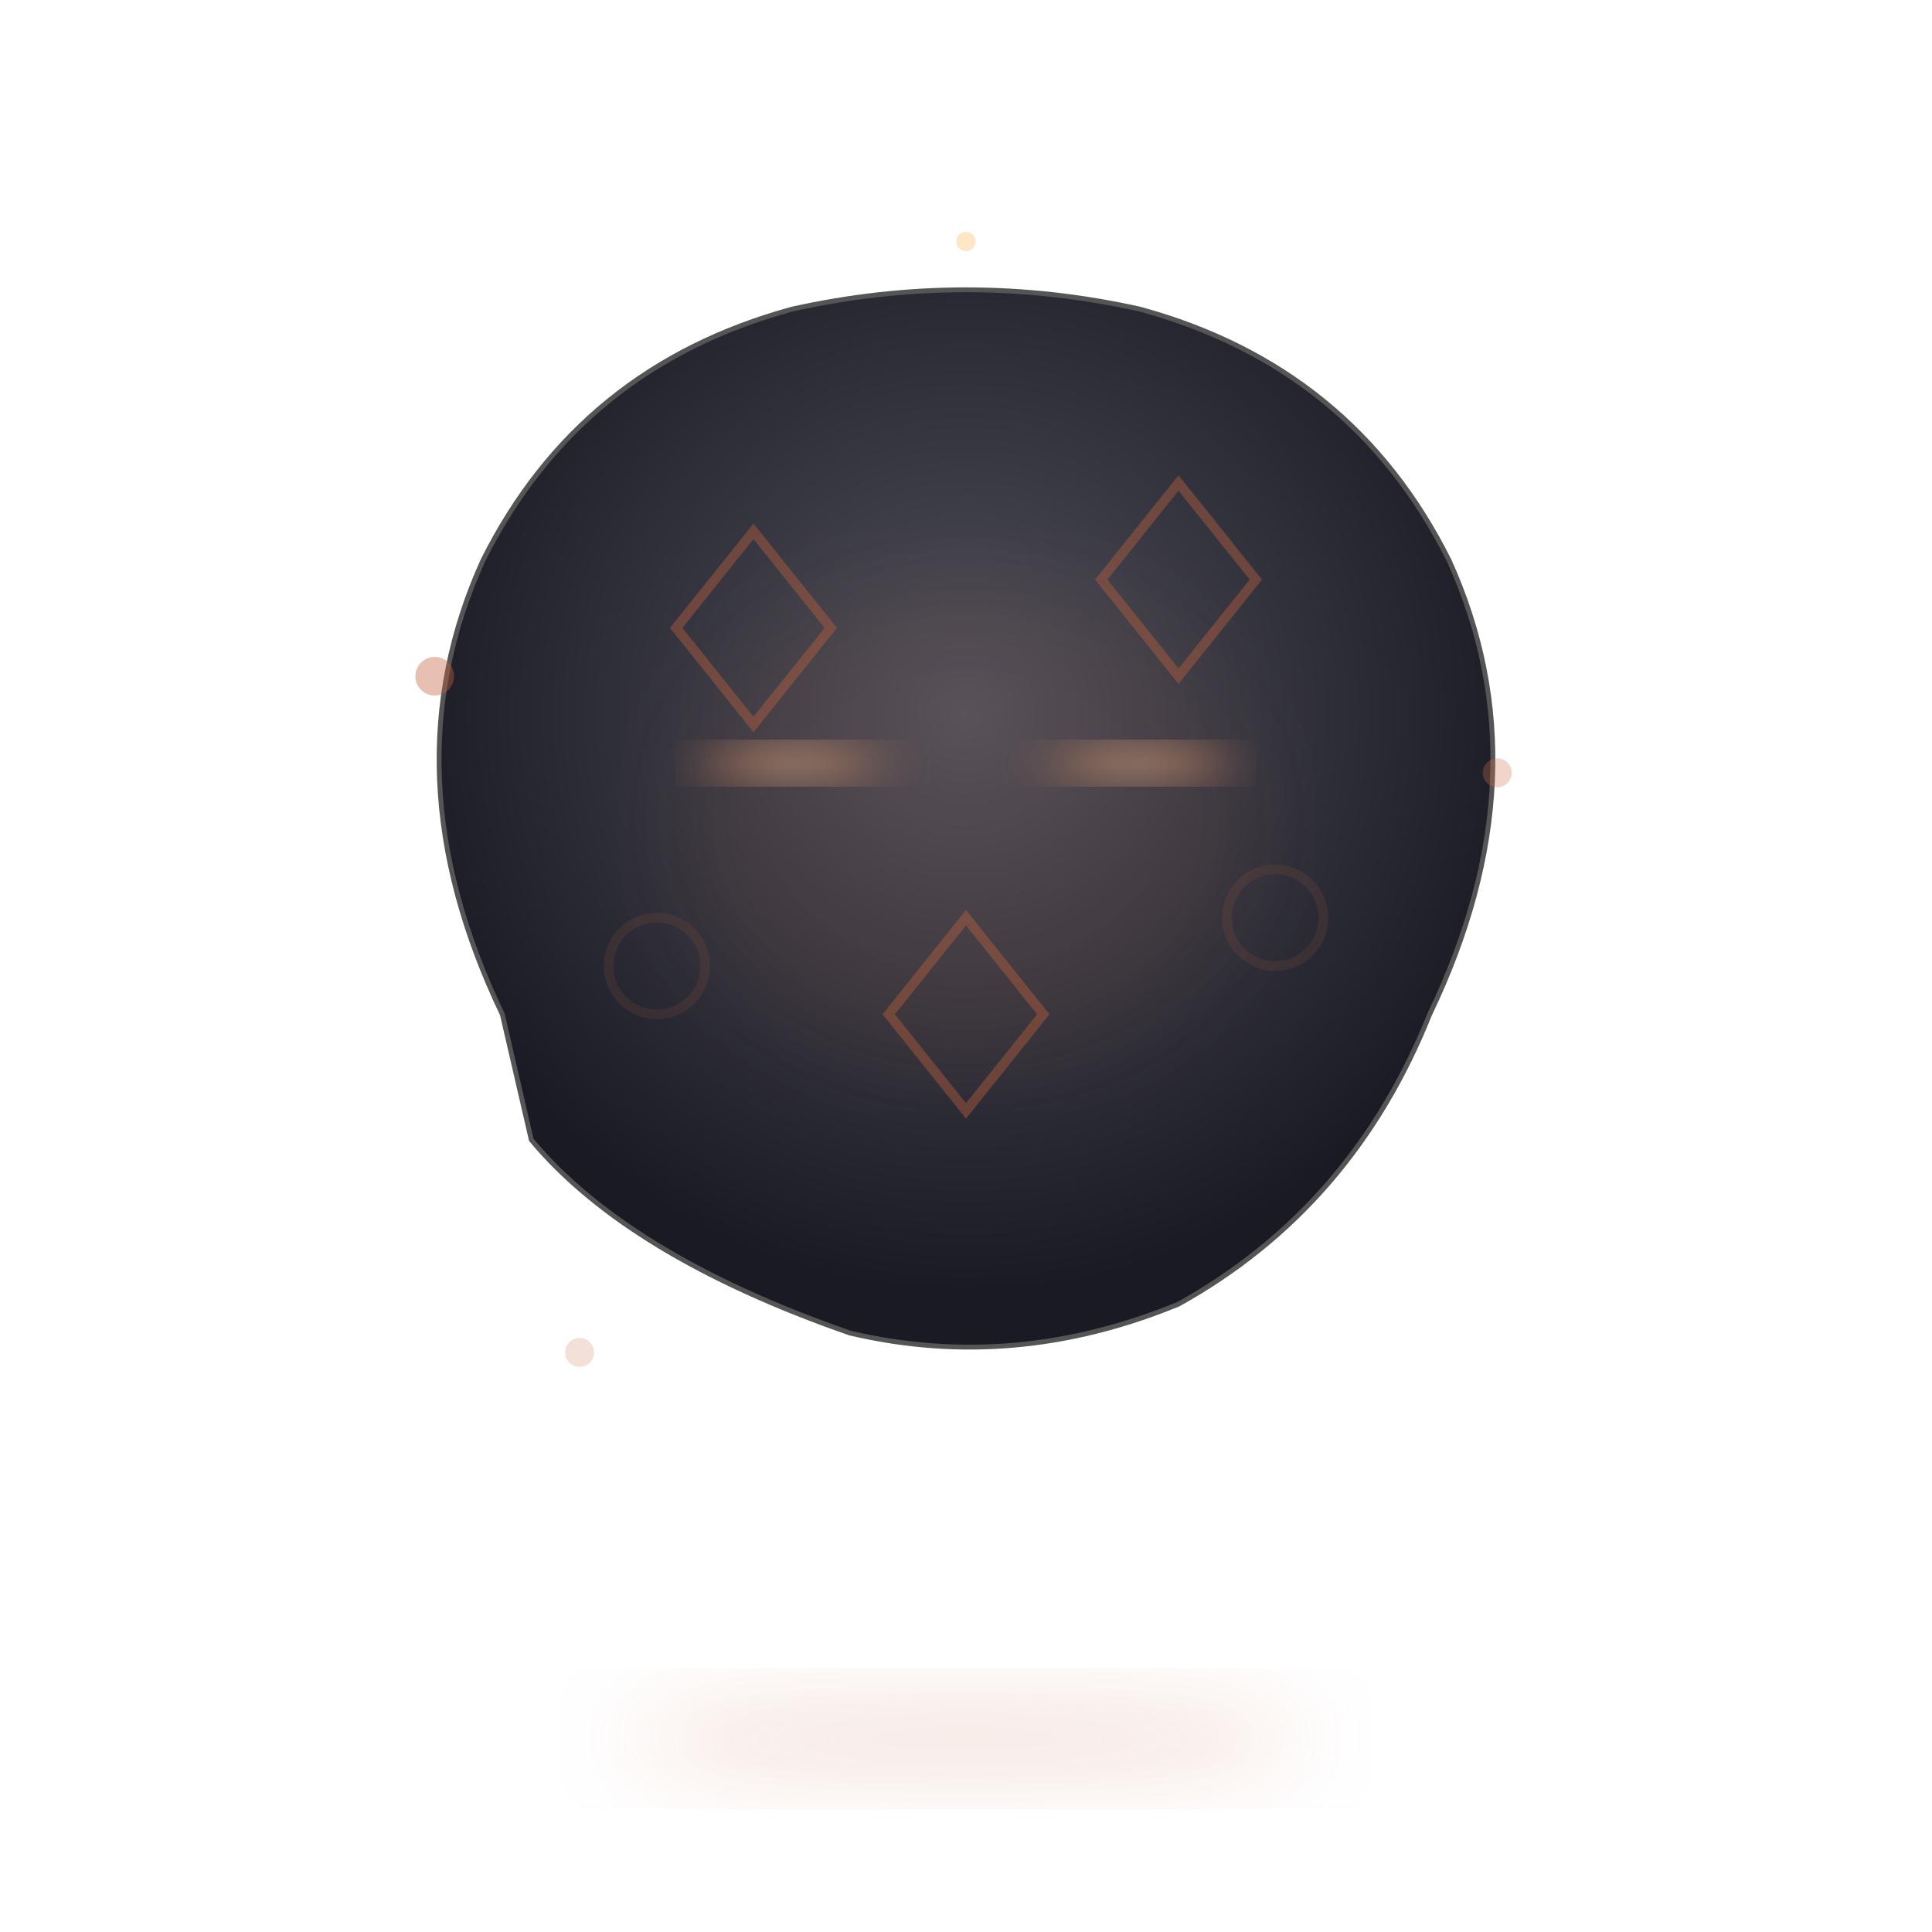
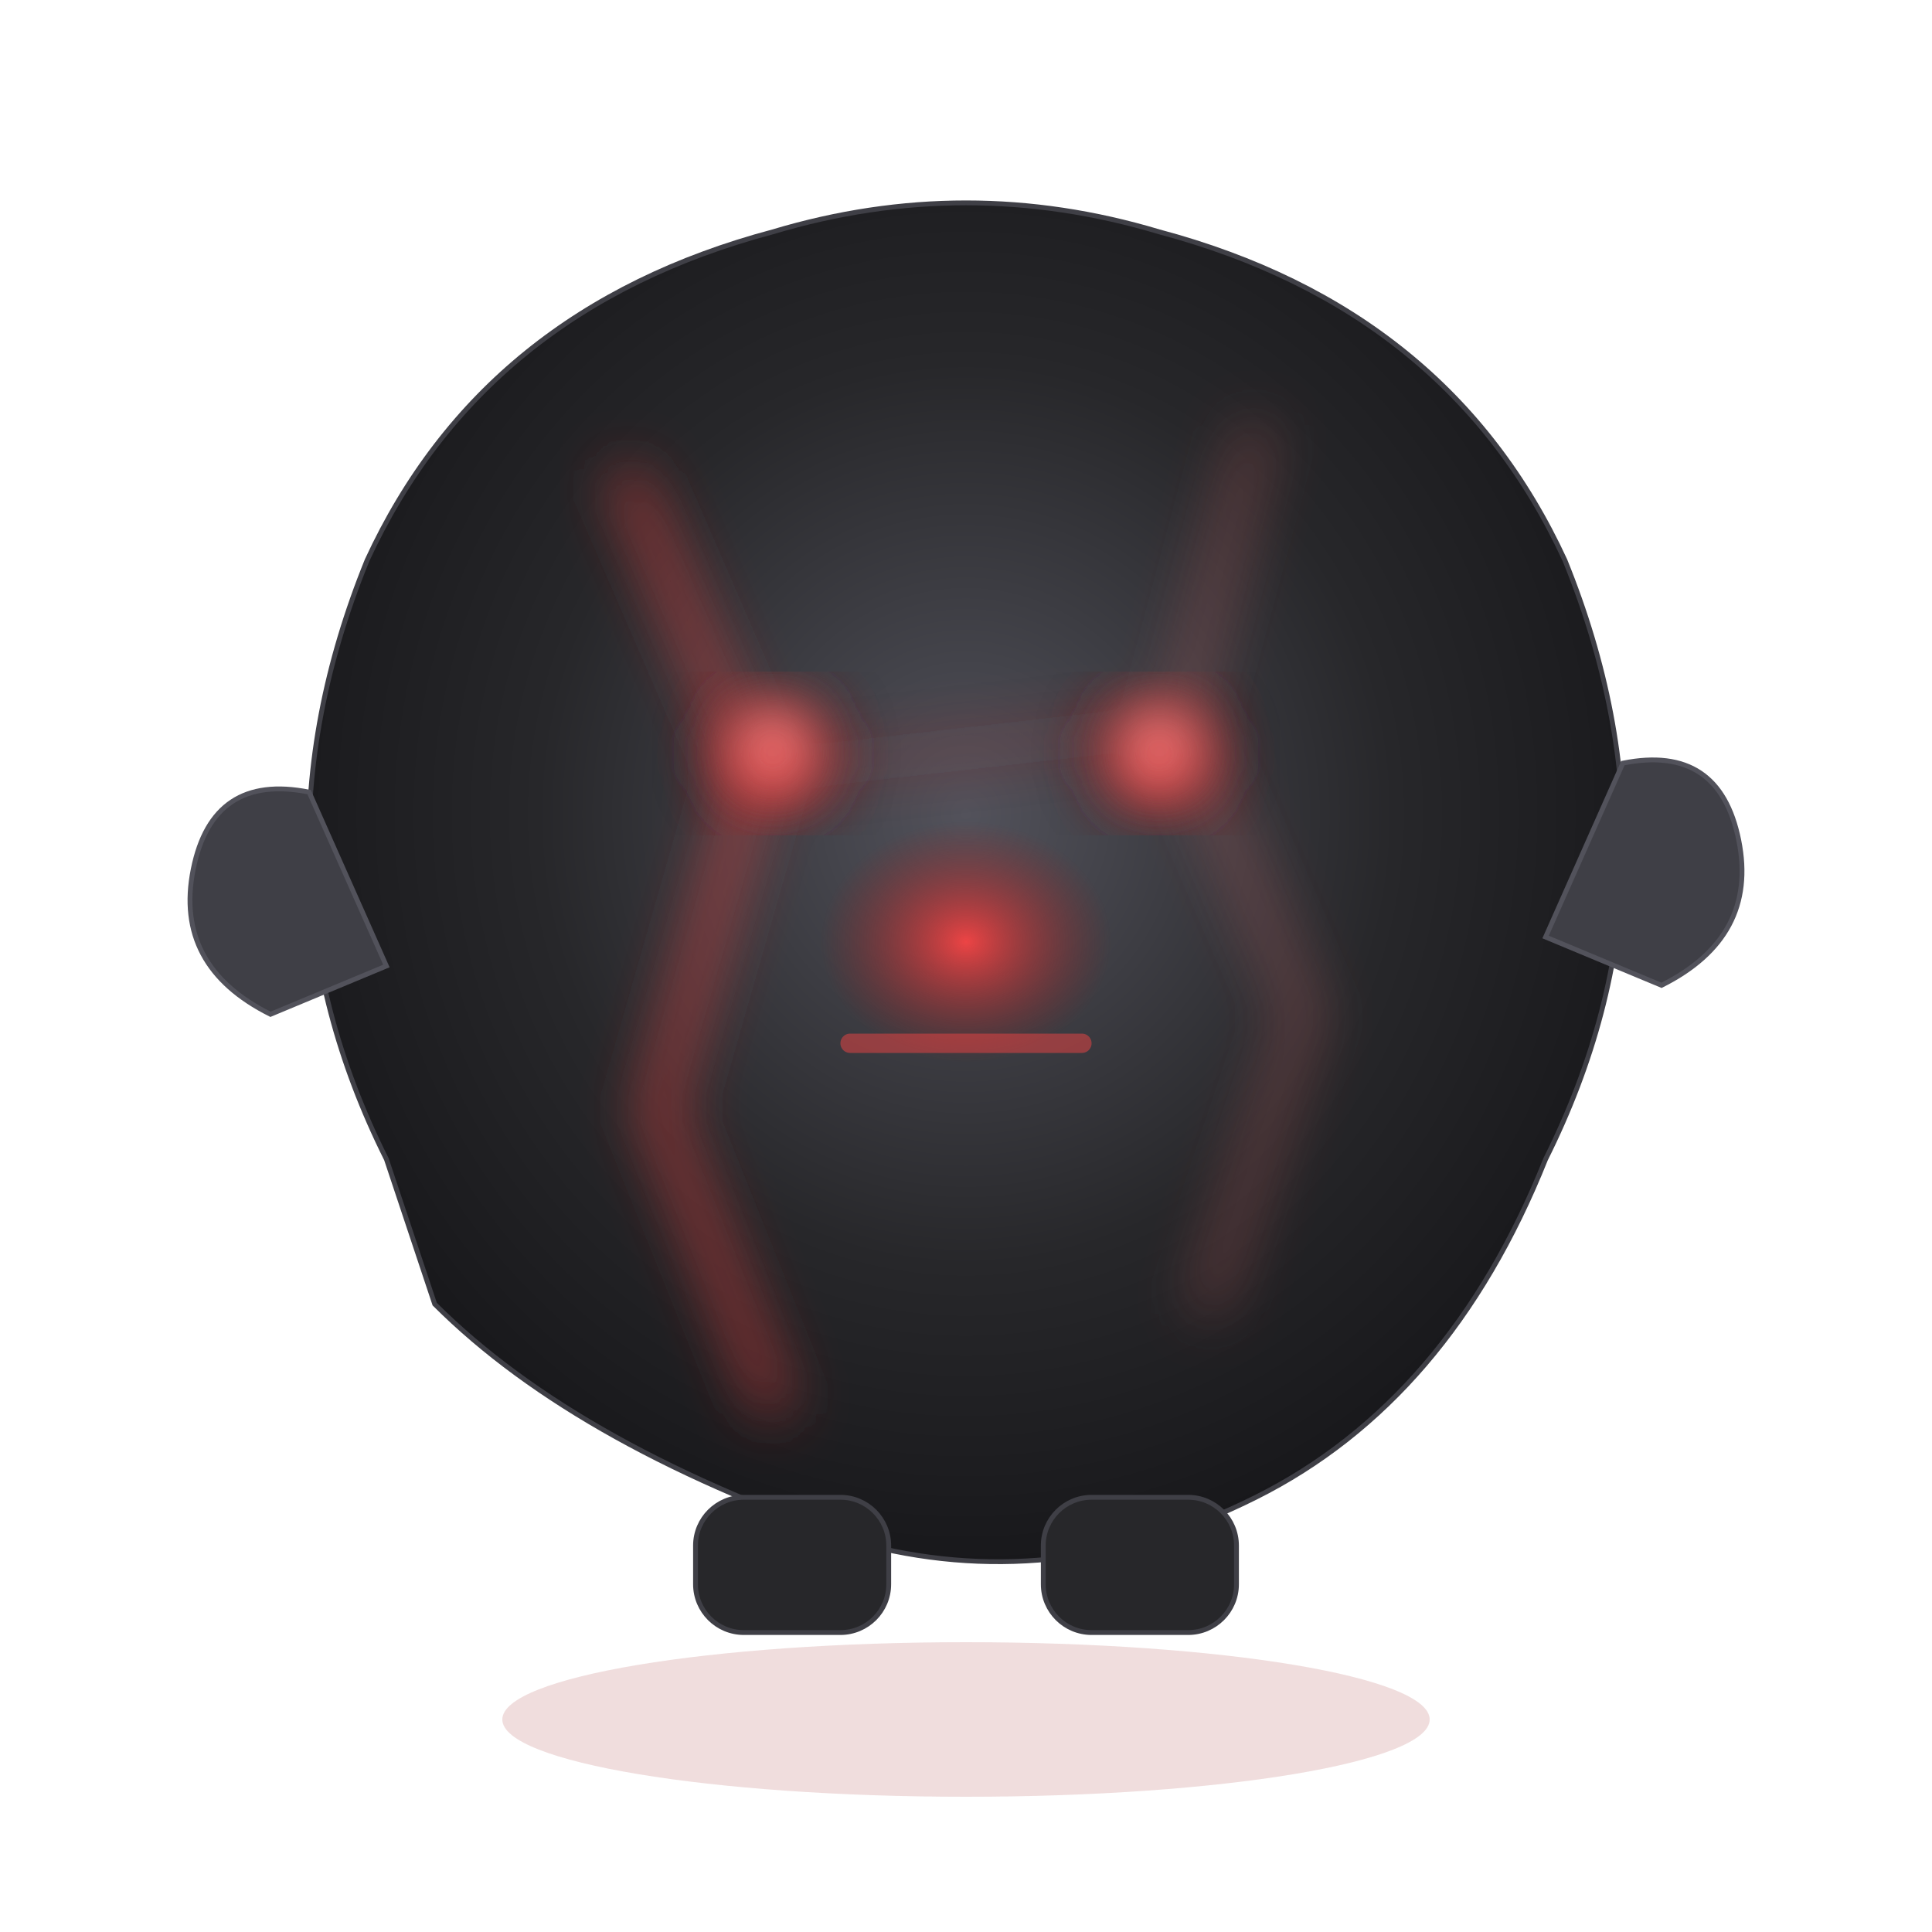
<svg xmlns="http://www.w3.org/2000/svg" viewBox="0 0 200 200" width="200" height="200">
  <defs>
-     <radialGradient id="bg4" cx="50%" cy="40%" r="55%">
-       <stop offset="0%" stop-color="#50505a" />
-       <stop offset="100%" stop-color="#1a1a24" />
+     <radialGradient id="d4" cx="50%" cy="45%" r="55%">
+       <stop offset="0%" stop-color="#52525B" />
+       <stop offset="60%" stop-color="#27272A" />
+       <stop offset="100%" stop-color="#18181B" />
    </radialGradient>
-     <filter id="f4">
+     <radialGradient id="d4lava" cx="50%" cy="55%" r="25%">
+       <stop offset="0%" stop-color="#FF4444" stop-opacity="0.9" />
+       <stop offset="100%" stop-color="#991B1B" stop-opacity="0" />
+     </radialGradient>
+     <filter id="d4f">
      <feGaussianBlur stdDeviation="3" />
    </filter>
-     <filter id="f4g">
-       <feGaussianBlur stdDeviation="5" />
-     </filter>
  </defs>
-   <ellipse cx="100" cy="180" rx="35" ry="6" fill="#C4623D" opacity="0.15" filter="url(#f4g)" />
-   <g>
-     <animateTransform attributeName="transform" type="translate" values="0,0;0,-6;0,0" dur="3s" repeatCount="indefinite" />
-     <path d="M52 105 Q40 80 50 58 Q60 38 82 32 Q100 28 118 32 Q140 38 150 58 Q160 80 148 105 Q140 125 122 135 Q105 142 88 138 Q65 130 55 118 Z" fill="url(#bg4)" stroke="#555" stroke-width="0.5" />
-     <g stroke="#C4623D" stroke-width="1" fill="none" opacity="0.4" stroke-linecap="round">
-       <path d="M70 65 L78 55 L86 65 L78 75 Z" />
-       <path d="M114 60 L122 50 L130 60 L122 70 Z" />
-       <path d="M92 105 L100 95 L108 105 L100 115 Z">
-         <animate attributeName="opacity" values="0.3;0.7;0.3" dur="3s" repeatCount="indefinite" />
-       </path>
-       <circle cx="68" cy="100" r="5" opacity="0.3" />
-       <circle cx="132" cy="95" r="5" opacity="0.3" />
-     </g>
-     <g filter="url(#f4)">
-       <path d="M75 80 Q82 75 89 80" stroke="#F0A070" stroke-width="3" fill="none" stroke-linecap="round" />
-       <circle cx="82" cy="79" r="2" fill="#FFD4A0" />
-       <path d="M111 80 Q118 75 125 80" stroke="#F0A070" stroke-width="3" fill="none" stroke-linecap="round" />
-       <circle cx="118" cy="79" r="2" fill="#FFD4A0" />
-     </g>
-     <ellipse cx="100" cy="85" rx="30" ry="25" fill="#C4623D" opacity="0.08" filter="url(#f4g)">
-       <animate attributeName="opacity" values="0.05;0.15;0.05" dur="4s" repeatCount="indefinite" />
-     </ellipse>
+   <ellipse cx="100" cy="178" rx="48" ry="8" fill="#991B1B" opacity="0.15" />
+   <path d="M40 120 Q25 90 38 58 Q50 32 80 24 Q100 18 120 24 Q150 32 162 58 Q175 90 160 120 Q150 145 130 155 Q110 165 90 160 Q60 150 45 135 Z" fill="url(#d4)" stroke="#3F3F46" stroke-width="0.5" />
+   <ellipse cx="100" cy="95" rx="30" ry="25" fill="url(#d4lava)">
+     <animate attributeName="opacity" values="0.5;0.9;0.5" dur="2s" repeatCount="indefinite" />
+   </ellipse>
+   <g filter="url(#d4f)">
+     <path d="M65 50 L78 80 L68 115 L80 145" stroke="#EF4444" stroke-width="3" fill="none" stroke-linecap="round" opacity="0.7">
+       <animate attributeName="opacity" values="0.5;0.8;0.5" dur="2.5s" repeatCount="indefinite" />
+     </path>
+     <path d="M130 45 L122 75 L135 105 L125 135" stroke="#F87171" stroke-width="2" fill="none" stroke-linecap="round" opacity="0.5" />
+     <path d="M78 80 L122 75" stroke="#DC2626" stroke-width="1.5" fill="none" stroke-linecap="round" opacity="0.4" />
  </g>
-   <g>
-     <circle cx="45" cy="70" r="2" fill="#C4623D" opacity="0.4">
-       <animate attributeName="cy" values="70;60;70" dur="3s" repeatCount="indefinite" />
-     </circle>
-     <circle cx="155" cy="80" r="1.5" fill="#D4724D" opacity="0.3">
-       <animate attributeName="cy" values="80;70;80" dur="4s" repeatCount="indefinite" />
-     </circle>
-     <circle cx="100" cy="25" r="1" fill="#FFaa44" opacity="0.3">
-       <animate attributeName="cy" values="25;18;25" dur="2.5s" repeatCount="indefinite" />
-     </circle>
-     <circle cx="60" cy="140" r="1.5" fill="#C4623D" opacity="0.2">
-       <animate attributeName="cy" values="140;132;140" dur="3.5s" repeatCount="indefinite" />
-     </circle>
+   <path d="M28 105 Q18 100 20 90 Q22 80 32 82 L40 100 Z" fill="#3F3F46" stroke="#52525B" stroke-width="0.5" />
+   <path d="M172 102 Q182 97 180 87 Q178 77 168 79 L160 97 Z" fill="#3F3F46" stroke="#52525B" stroke-width="0.5" />
+   <rect x="72" y="155" width="20" height="14" rx="5" fill="#27272A" stroke="#3F3F46" stroke-width="0.5" />
+   <rect x="108" y="155" width="20" height="14" rx="5" fill="#27272A" stroke="#3F3F46" stroke-width="0.5" />
+   <g filter="url(#d4f)">
+     <circle cx="80" cy="78" r="7" fill="#18181B" />
+     <circle cx="80" cy="78" r="5" fill="#EF4444" />
+     <circle cx="80" cy="77" r="2" fill="#FCA5A5" />
+     <circle cx="120" cy="78" r="7" fill="#18181B" />
+     <circle cx="120" cy="78" r="5" fill="#EF4444" />
+     <circle cx="120" cy="77" r="2" fill="#FCA5A5" />
  </g>
+   <line x1="88" y1="108" x2="112" y2="108" stroke="#EF4444" stroke-width="2" stroke-linecap="round" opacity="0.5" />
</svg>
